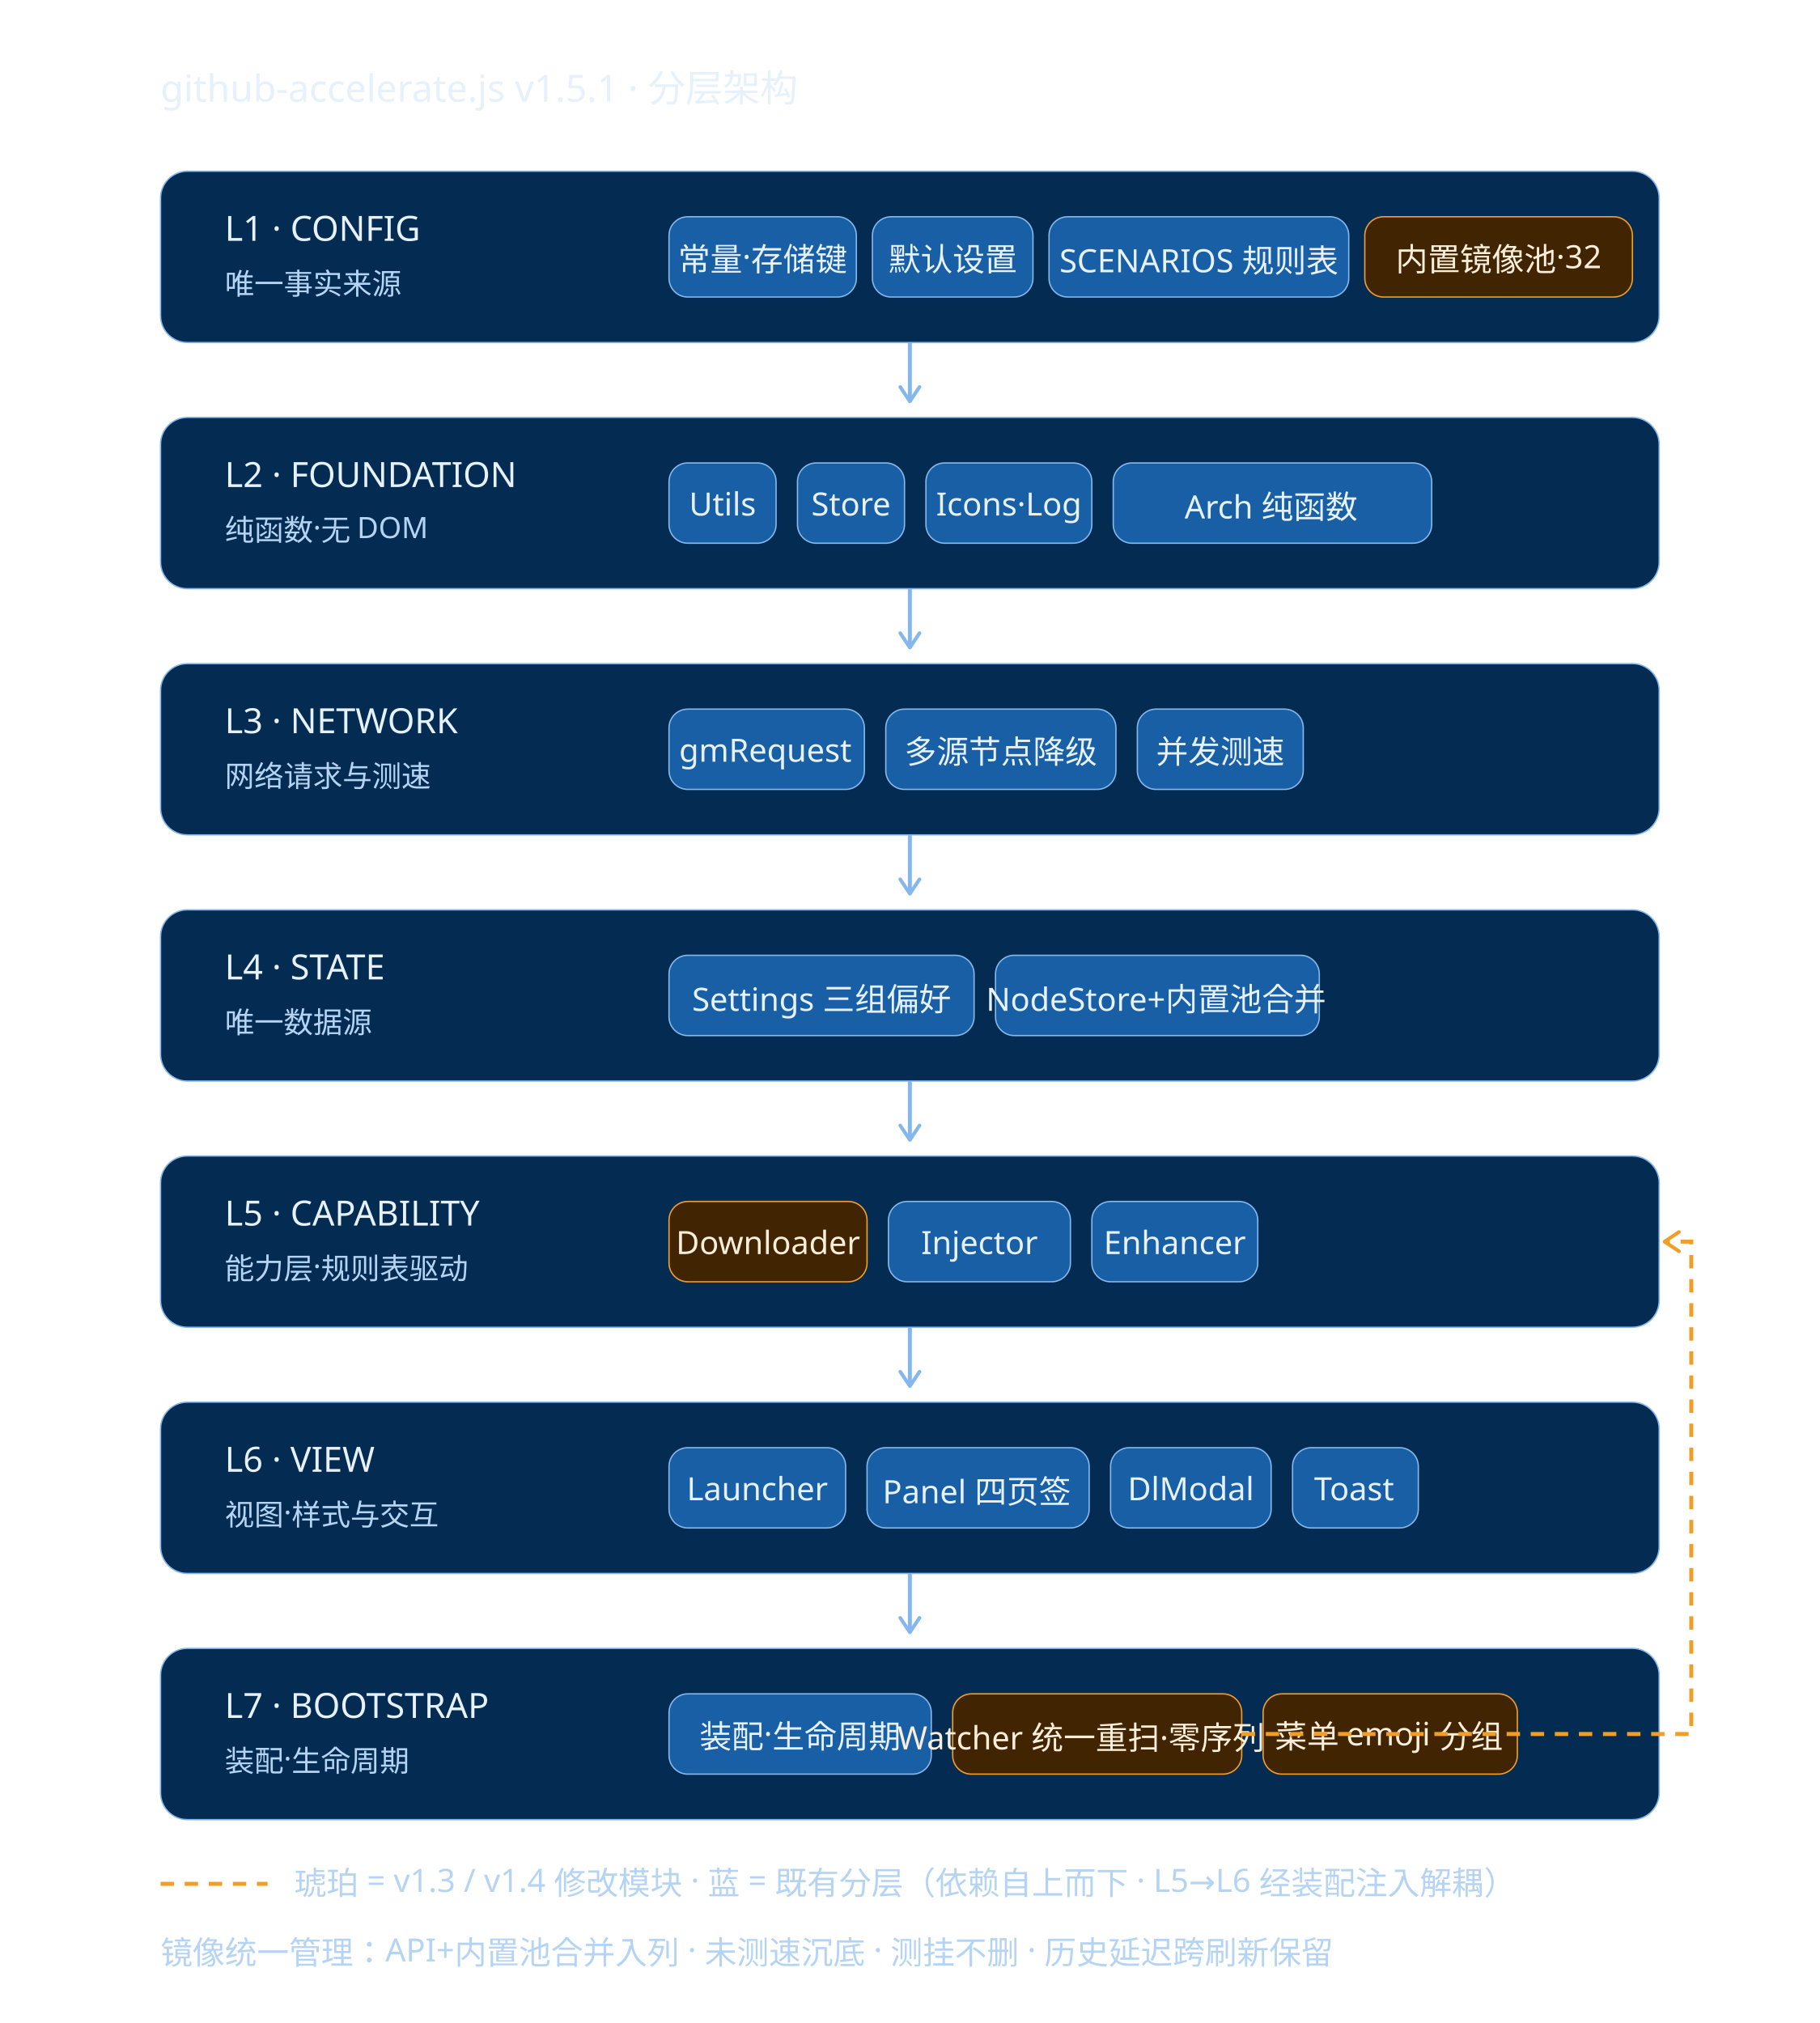
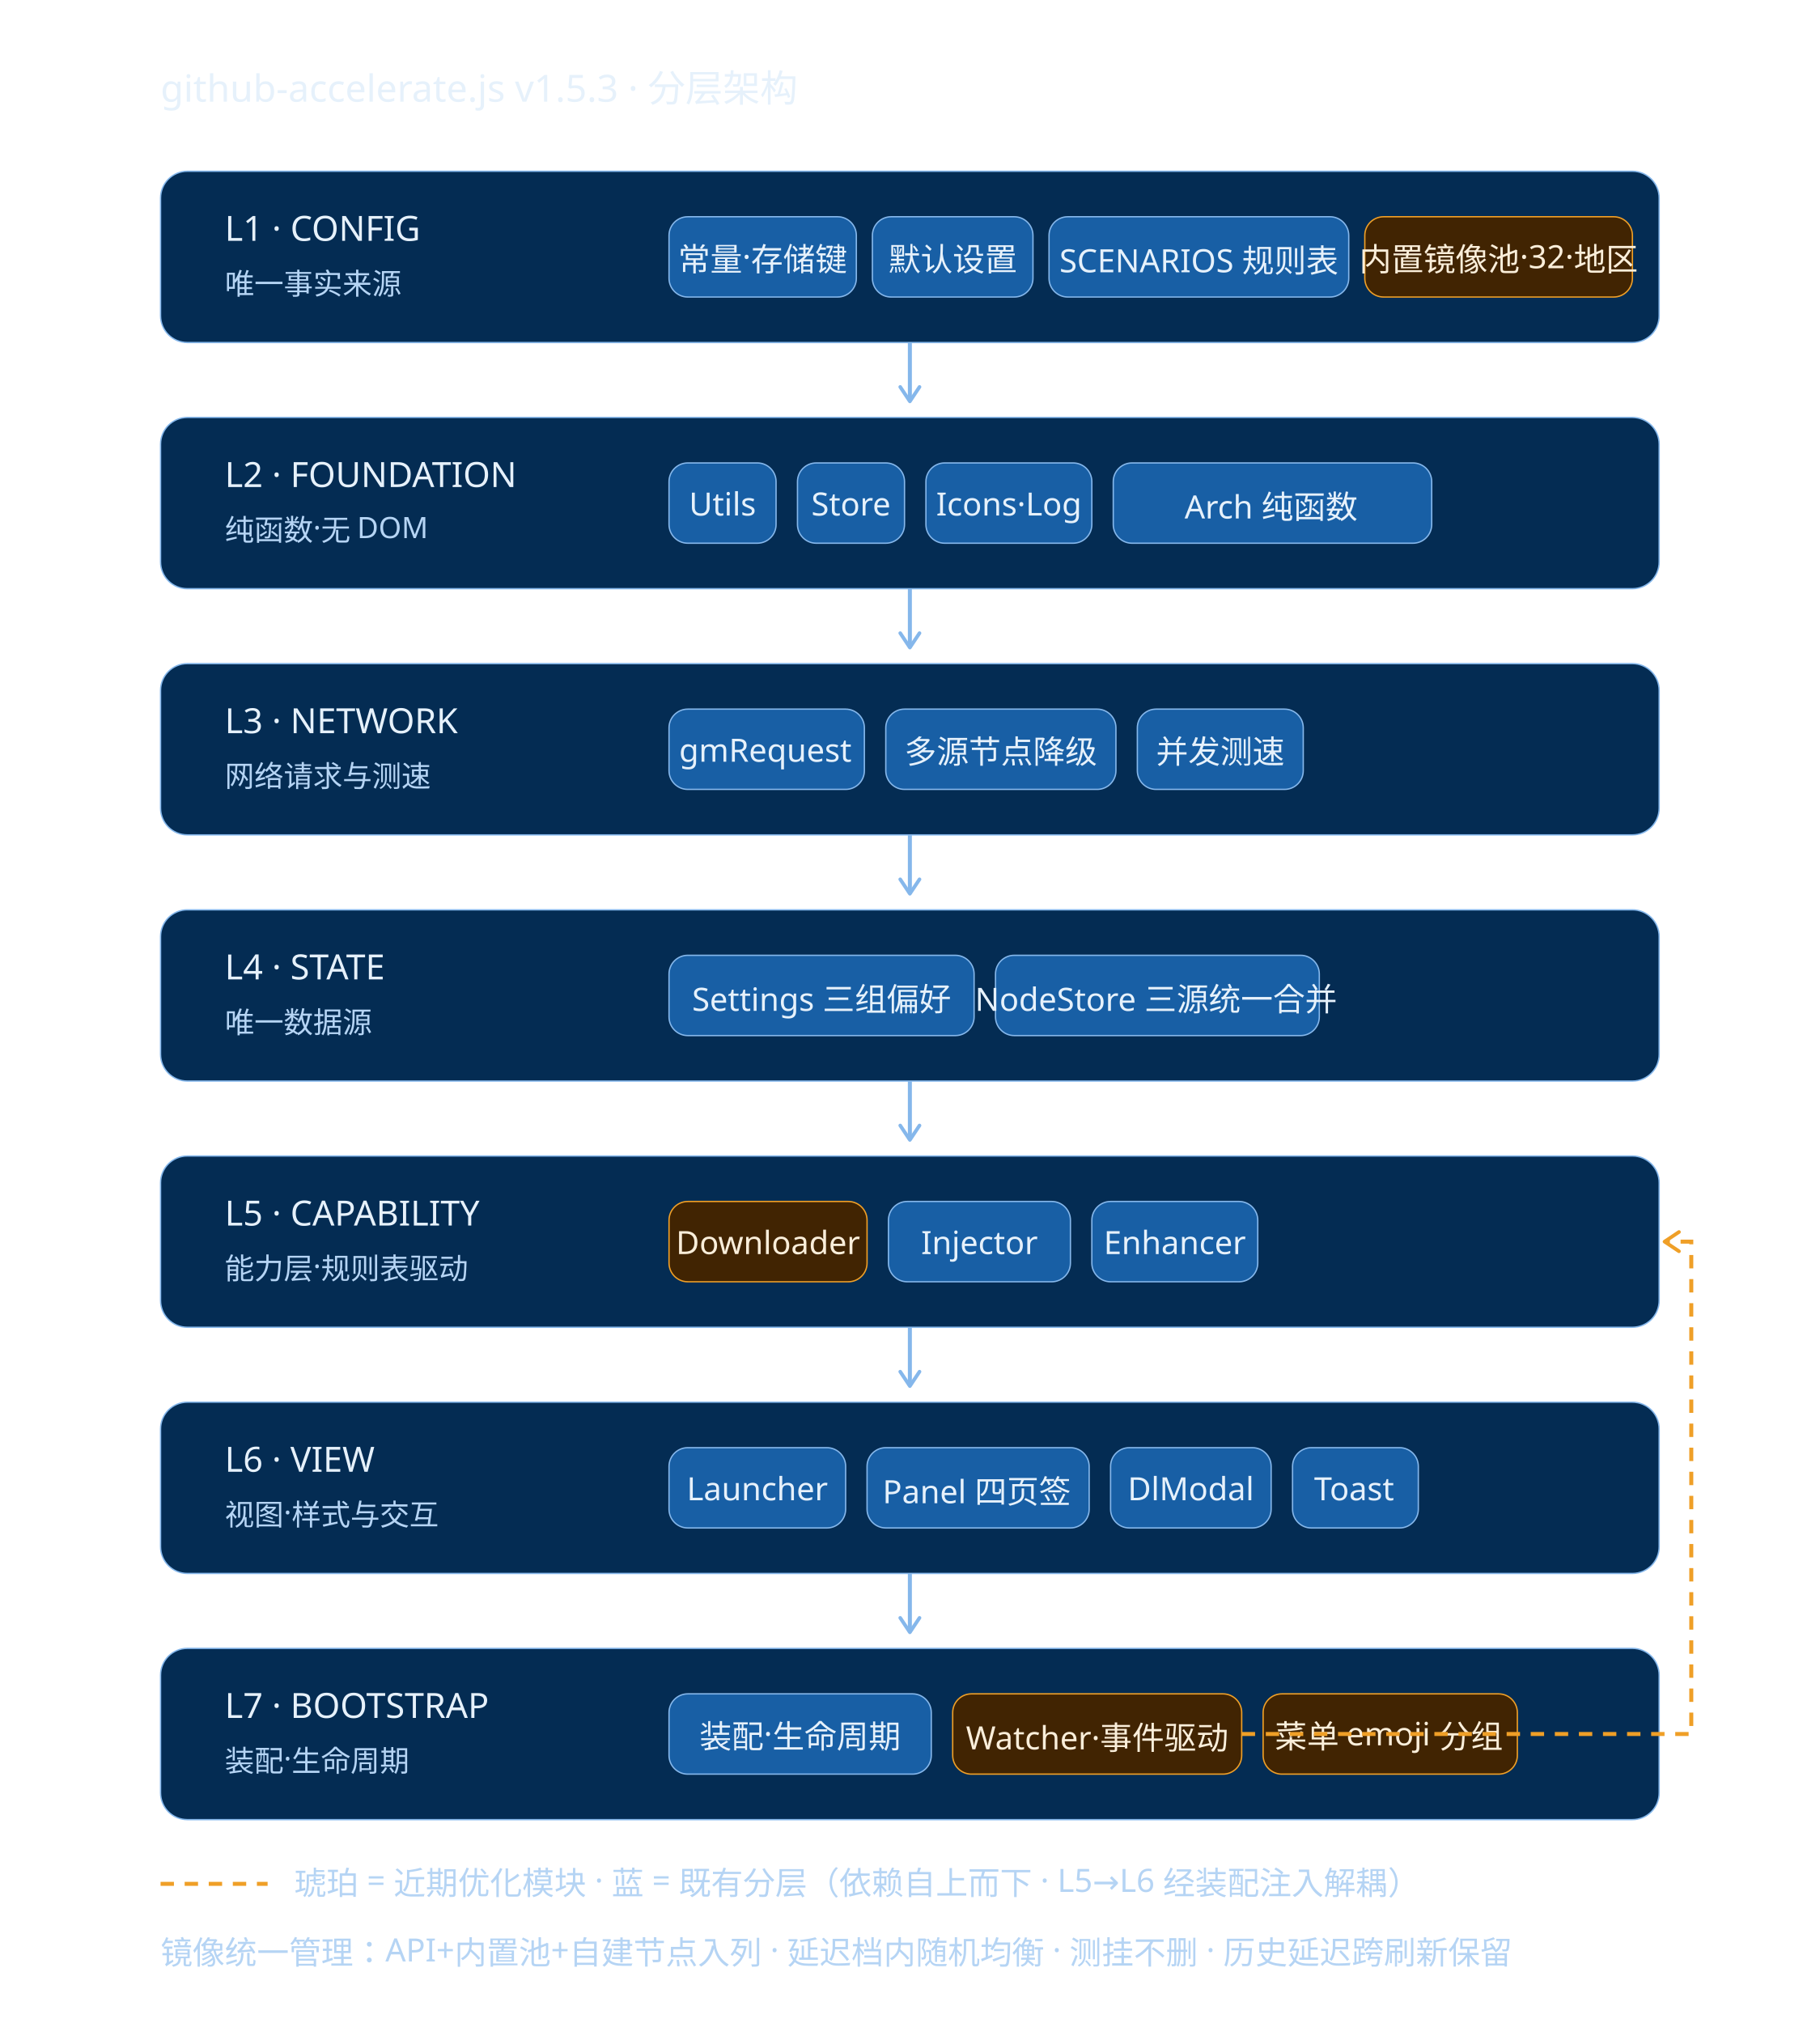
<svg xmlns="http://www.w3.org/2000/svg" viewBox="0 0 680 756" width="100%" role="img">
  <defs>
    <marker id="arrow" viewBox="0 0 10 10" refX="8" refY="5" markerWidth="6" markerHeight="6" orient="auto-start-reverse">
      <path d="M2 1L8 5L2 9" fill="none" stroke="#85B7EB" stroke-width="1.5" stroke-linecap="round" stroke-linejoin="round" />
    </marker>
    <marker id="arrowA" viewBox="0 0 10 10" refX="8" refY="5" markerWidth="6" markerHeight="6" orient="auto-start-reverse">
      <path d="M2 1L8 5L2 9" fill="none" stroke="#EF9F27" stroke-width="1.5" stroke-linecap="round" stroke-linejoin="round" />
    </marker>
  </defs>
  <style>
    .lyr{fill:#042C53;stroke:#85B7EB;stroke-width:0.5;}
    .chip{fill:#185FA5;stroke:#85B7EB;stroke-width:0.5;}
    .chipx{fill:#412402;stroke:#EF9F27;stroke-width:0.5;}
    .t1{font:500 13px sans-serif;fill:#E6F1FB;}
    .t2{font:400 11px sans-serif;fill:#B5D4F4;}
    .tc{font:400 12px sans-serif;fill:#E6F1FB;}
    .tcx{font:400 12px sans-serif;fill:#FAEEDA;}
    .cap{font:500 14px sans-serif;fill:#E6F1FB;}
    .leg{font:400 12px sans-serif;fill:#B5D4F4;}
    .arr{stroke:#85B7EB;stroke-width:1.5;fill:none;}
    .dsh{stroke:#EF9F27;stroke-width:1.5;fill:none;stroke-dasharray:5 4;}
  </style>
-   <text class="cap" x="60" y="38">github-accelerate.js v1.5.1 · 分层架构</text>
+   <text class="cap" x="60" y="38">github-accelerate.js v1.5.3 · 分层架构</text>
  <rect class="lyr" x="60" y="64" width="560" height="64" rx="10" />
  <text class="t1" x="84" y="90">L1 · CONFIG</text>
  <text class="t2" x="84" y="110">唯一事实来源</text>
  <rect class="chip" x="250" y="81" width="70" height="30" rx="7" />
  <text class="tc" x="285" y="96" text-anchor="middle" dominant-baseline="central">常量·存储键</text>
  <rect class="chip" x="326" y="81" width="60" height="30" rx="7" />
  <text class="tc" x="356" y="96" text-anchor="middle" dominant-baseline="central">默认设置</text>
  <rect class="chip" x="392" y="81" width="112" height="30" rx="7" />
  <text class="tc" x="448" y="96" text-anchor="middle" dominant-baseline="central">SCENARIOS 规则表</text>
  <rect class="chipx" x="510" y="81" width="100" height="30" rx="7" />
-   <text class="tcx" x="560" y="96" text-anchor="middle" dominant-baseline="central">内置镜像池·32</text>
+   <text class="tcx" x="560" y="96" text-anchor="middle" dominant-baseline="central">内置镜像池·32·地区</text>
  <path class="arr" d="M340 128 L340 150" marker-end="url(#arrow)" />
  <rect class="lyr" x="60" y="156" width="560" height="64" rx="10" />
  <text class="t1" x="84" y="182">L2 · FOUNDATION</text>
  <text class="t2" x="84" y="202">纯函数·无 DOM</text>
  <rect class="chip" x="250" y="173" width="40" height="30" rx="7" />
  <text class="tc" x="270" y="188" text-anchor="middle" dominant-baseline="central">Utils</text>
  <rect class="chip" x="298" y="173" width="40" height="30" rx="7" />
  <text class="tc" x="318" y="188" text-anchor="middle" dominant-baseline="central">Store</text>
  <rect class="chip" x="346" y="173" width="62" height="30" rx="7" />
  <text class="tc" x="377" y="188" text-anchor="middle" dominant-baseline="central">Icons·Log</text>
  <rect class="chip" x="416" y="173" width="119" height="30" rx="7" />
  <text class="tc" x="475" y="188" text-anchor="middle" dominant-baseline="central">Arch 纯函数</text>
  <path class="arr" d="M340 220 L340 242" marker-end="url(#arrow)" />
  <rect class="lyr" x="60" y="248" width="560" height="64" rx="10" />
  <text class="t1" x="84" y="274">L3 · NETWORK</text>
  <text class="t2" x="84" y="294">网络请求与测速</text>
  <rect class="chip" x="250" y="265" width="73" height="30" rx="7" />
  <text class="tc" x="286" y="280" text-anchor="middle" dominant-baseline="central">gmRequest</text>
  <rect class="chip" x="331" y="265" width="86" height="30" rx="7" />
  <text class="tc" x="374" y="280" text-anchor="middle" dominant-baseline="central">多源节点降级</text>
  <rect class="chip" x="425" y="265" width="62" height="30" rx="7" />
  <text class="tc" x="456" y="280" text-anchor="middle" dominant-baseline="central">并发测速</text>
  <path class="arr" d="M340 312 L340 334" marker-end="url(#arrow)" />
  <rect class="lyr" x="60" y="340" width="560" height="64" rx="10" />
  <text class="t1" x="84" y="366">L4 · STATE</text>
  <text class="t2" x="84" y="386">唯一数据源</text>
  <rect class="chip" x="250" y="357" width="114" height="30" rx="7" />
  <text class="tc" x="307" y="372" text-anchor="middle" dominant-baseline="central">Settings 三组偏好</text>
  <rect class="chip" x="372" y="357" width="121" height="30" rx="7" />
-   <text class="tc" x="432" y="372" text-anchor="middle" dominant-baseline="central">NodeStore+内置池合并</text>
+   <text class="tc" x="432" y="372" text-anchor="middle" dominant-baseline="central">NodeStore 三源统一合并</text>
  <path class="arr" d="M340 404 L340 426" marker-end="url(#arrow)" />
  <rect class="lyr" x="60" y="432" width="560" height="64" rx="10" />
  <text class="t1" x="84" y="458">L5 · CAPABILITY</text>
  <text class="t2" x="84" y="478">能力层·规则表驱动</text>
  <rect class="chipx" x="250" y="449" width="74" height="30" rx="7" />
  <text class="tcx" x="287" y="464" text-anchor="middle" dominant-baseline="central">Downloader</text>
  <rect class="chip" x="332" y="449" width="68" height="30" rx="7" />
  <text class="tc" x="366" y="464" text-anchor="middle" dominant-baseline="central">Injector</text>
  <rect class="chip" x="408" y="449" width="62" height="30" rx="7" />
  <text class="tc" x="439" y="464" text-anchor="middle" dominant-baseline="central">Enhancer</text>
  <path class="arr" d="M340 496 L340 518" marker-end="url(#arrow)" />
  <rect class="lyr" x="60" y="524" width="560" height="64" rx="10" />
  <text class="t1" x="84" y="550">L6 · VIEW</text>
  <text class="t2" x="84" y="570">视图·样式与交互</text>
  <rect class="chip" x="250" y="541" width="66" height="30" rx="7" />
  <text class="tc" x="283" y="556" text-anchor="middle" dominant-baseline="central">Launcher</text>
  <rect class="chip" x="324" y="541" width="83" height="30" rx="7" />
  <text class="tc" x="365" y="556" text-anchor="middle" dominant-baseline="central">Panel 四页签</text>
  <rect class="chip" x="415" y="541" width="60" height="30" rx="7" />
  <text class="tc" x="445" y="556" text-anchor="middle" dominant-baseline="central">DlModal</text>
  <rect class="chip" x="483" y="541" width="47" height="30" rx="7" />
  <text class="tc" x="506" y="556" text-anchor="middle" dominant-baseline="central">Toast</text>
  <path class="arr" d="M340 588 L340 610" marker-end="url(#arrow)" />
  <rect class="lyr" x="60" y="616" width="560" height="64" rx="10" />
  <text class="t1" x="84" y="642">L7 · BOOTSTRAP</text>
  <text class="t2" x="84" y="662">装配·生命周期</text>
  <rect class="chip" x="250" y="633" width="98" height="30" rx="7" />
  <text class="tc" x="299" y="648" text-anchor="middle" dominant-baseline="central">装配·生命周期</text>
  <rect class="chipx" x="356" y="633" width="108" height="30" rx="7" />
-   <text class="tcx" x="410" y="648" text-anchor="middle" dominant-baseline="central">Watcher 统一重扫·零序列化</text>
+   <text class="tcx" x="410" y="648" text-anchor="middle" dominant-baseline="central">Watcher·事件驱动</text>
  <rect class="chipx" x="472" y="633" width="95" height="30" rx="7" />
  <text class="tcx" x="519" y="648" text-anchor="middle" dominant-baseline="central">菜单 emoji 分组</text>
  <path class="dsh" d="M464 648 L632 648 L632 464 L622 464" marker-end="url(#arrowA)" />
  <path class="dsh" d="M60 704 L100 704" />
-   <text class="leg" x="110" y="708">琥珀 = v1.3 / v1.4 修改模块 · 蓝 = 既有分层（依赖自上而下 · L5→L6 经装配注入解耦）</text>
-   <text class="leg" x="60" y="734">镜像统一管理：API+内置池合并入列 · 未测速沉底 · 测挂不删 · 历史延迟跨刷新保留</text>
+   <text class="leg" x="110" y="708">琥珀 = 近期优化模块 · 蓝 = 既有分层（依赖自上而下 · L5→L6 经装配注入解耦）</text>
+   <text class="leg" x="60" y="734">镜像统一管理：API+内置池+自建节点入列 · 延迟档内随机均衡 · 测挂不删 · 历史延迟跨刷新保留</text>
</svg>
